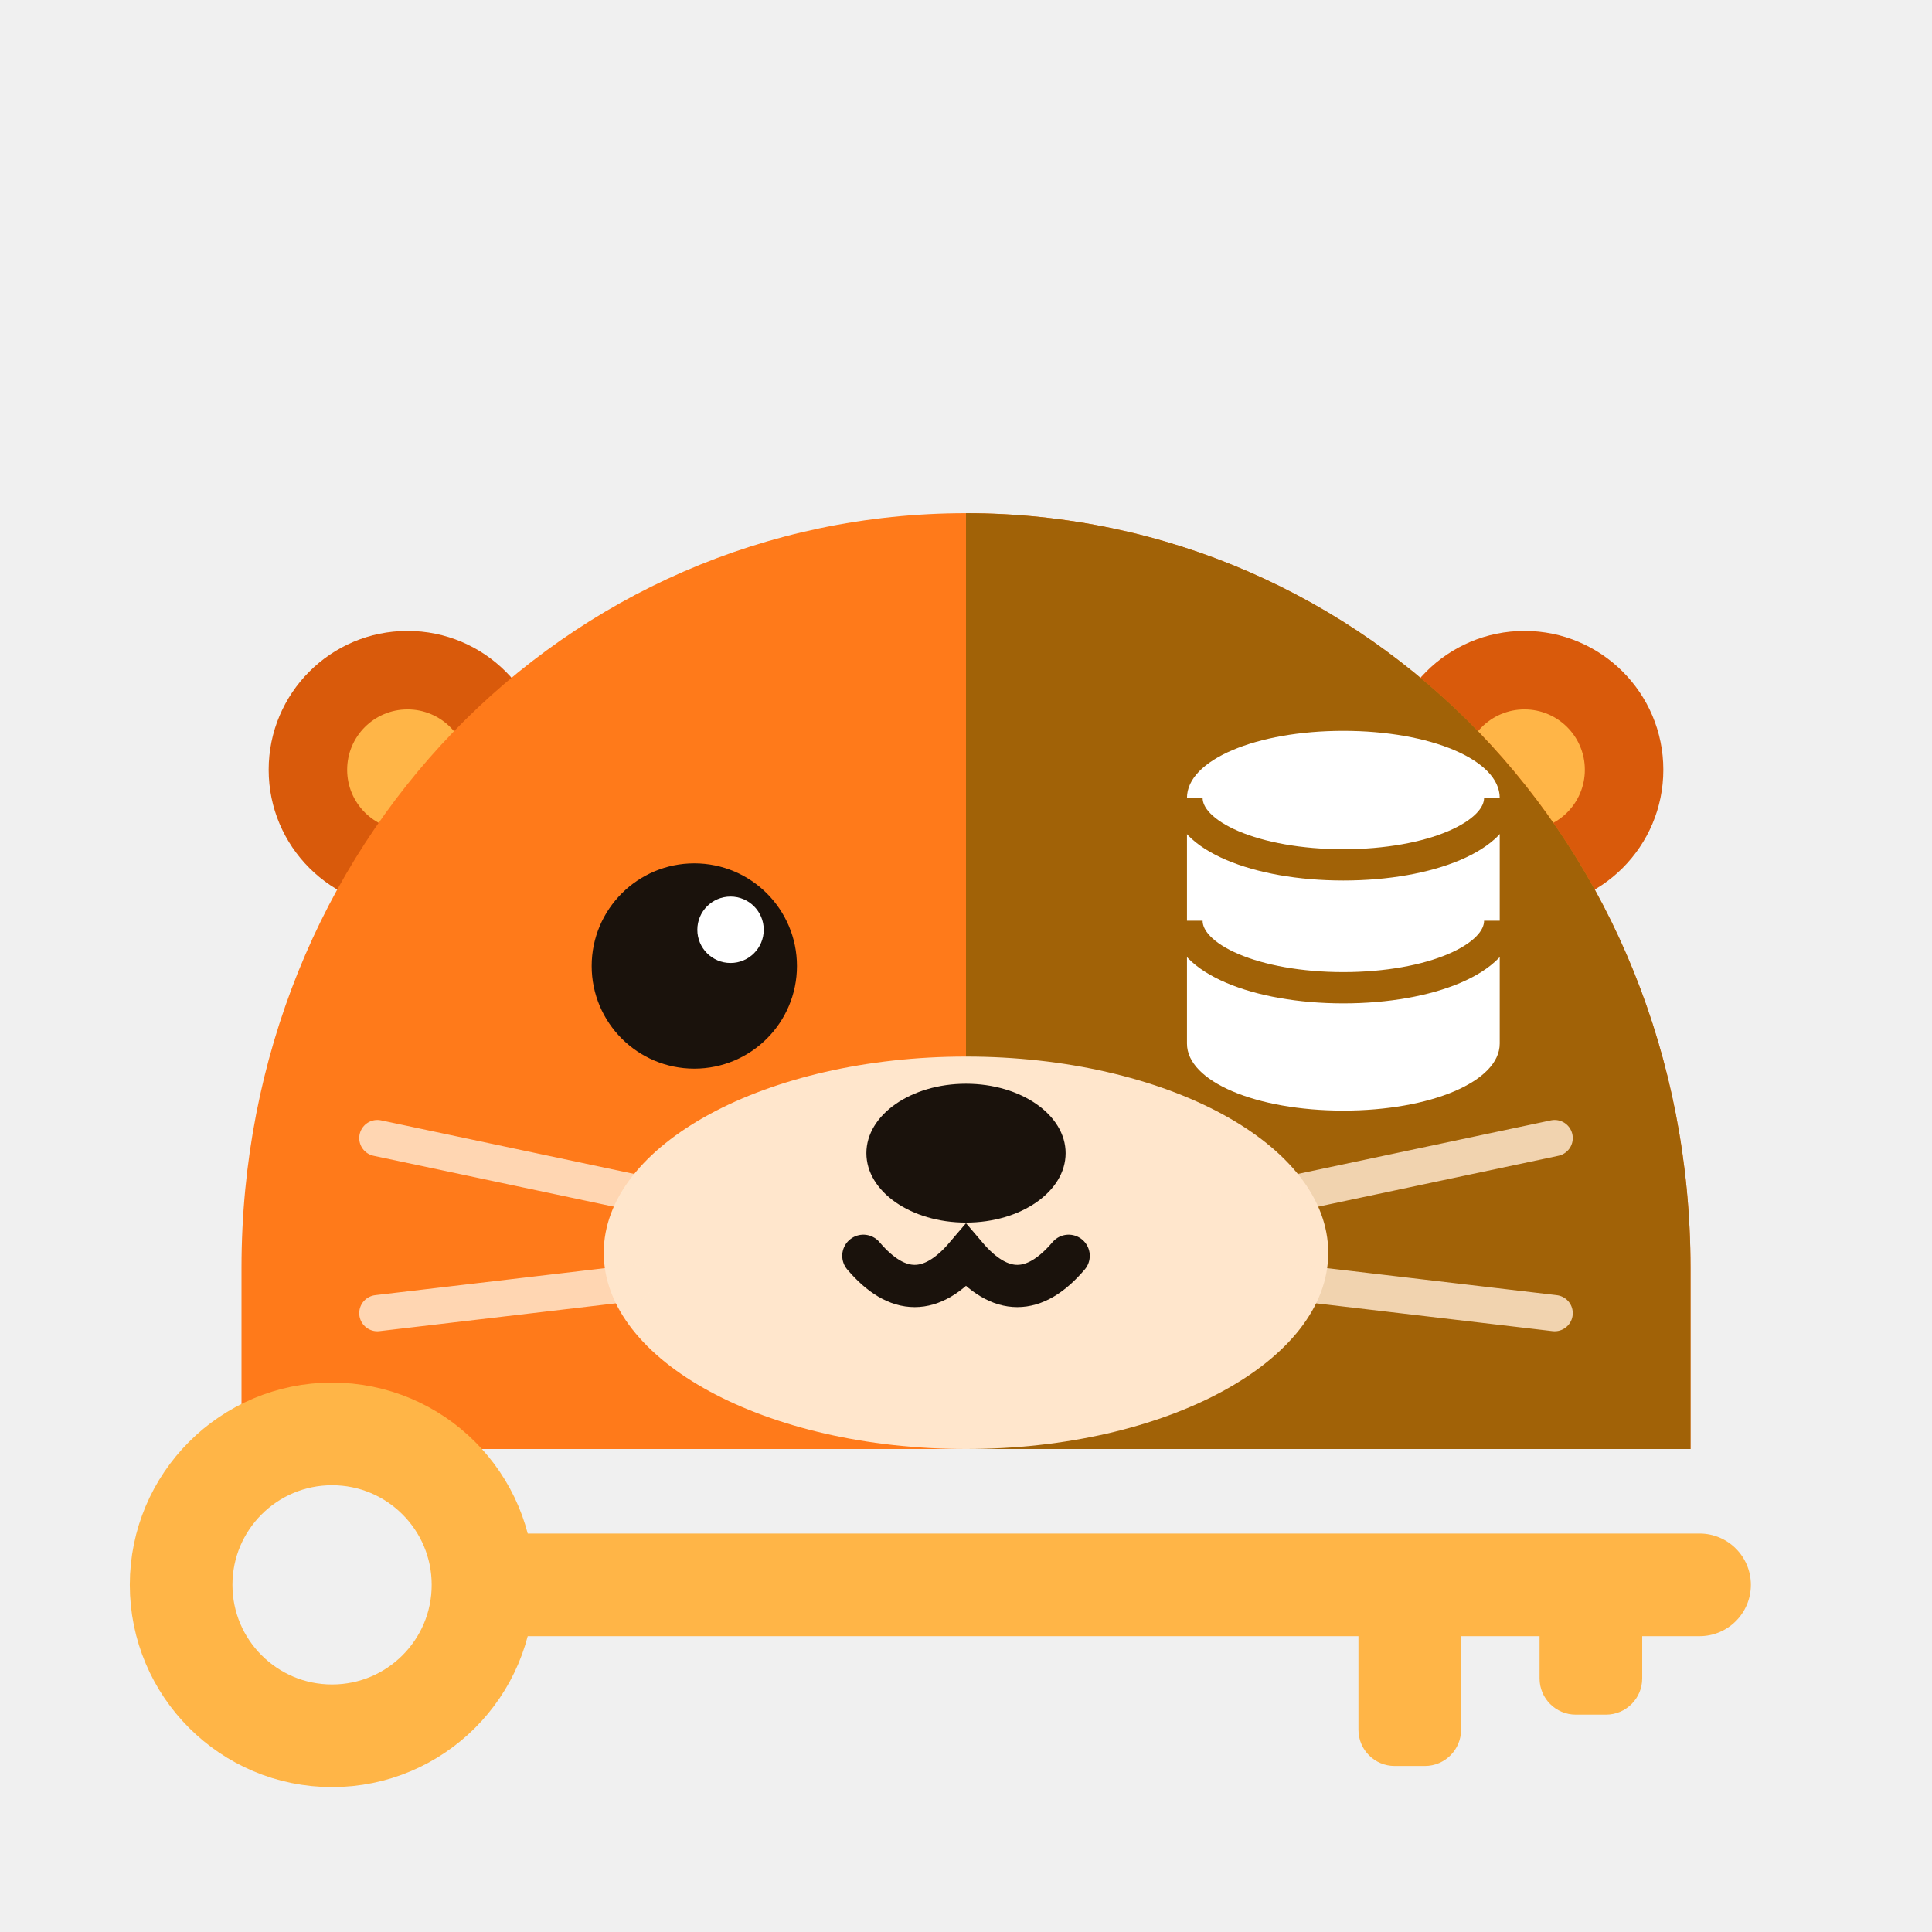
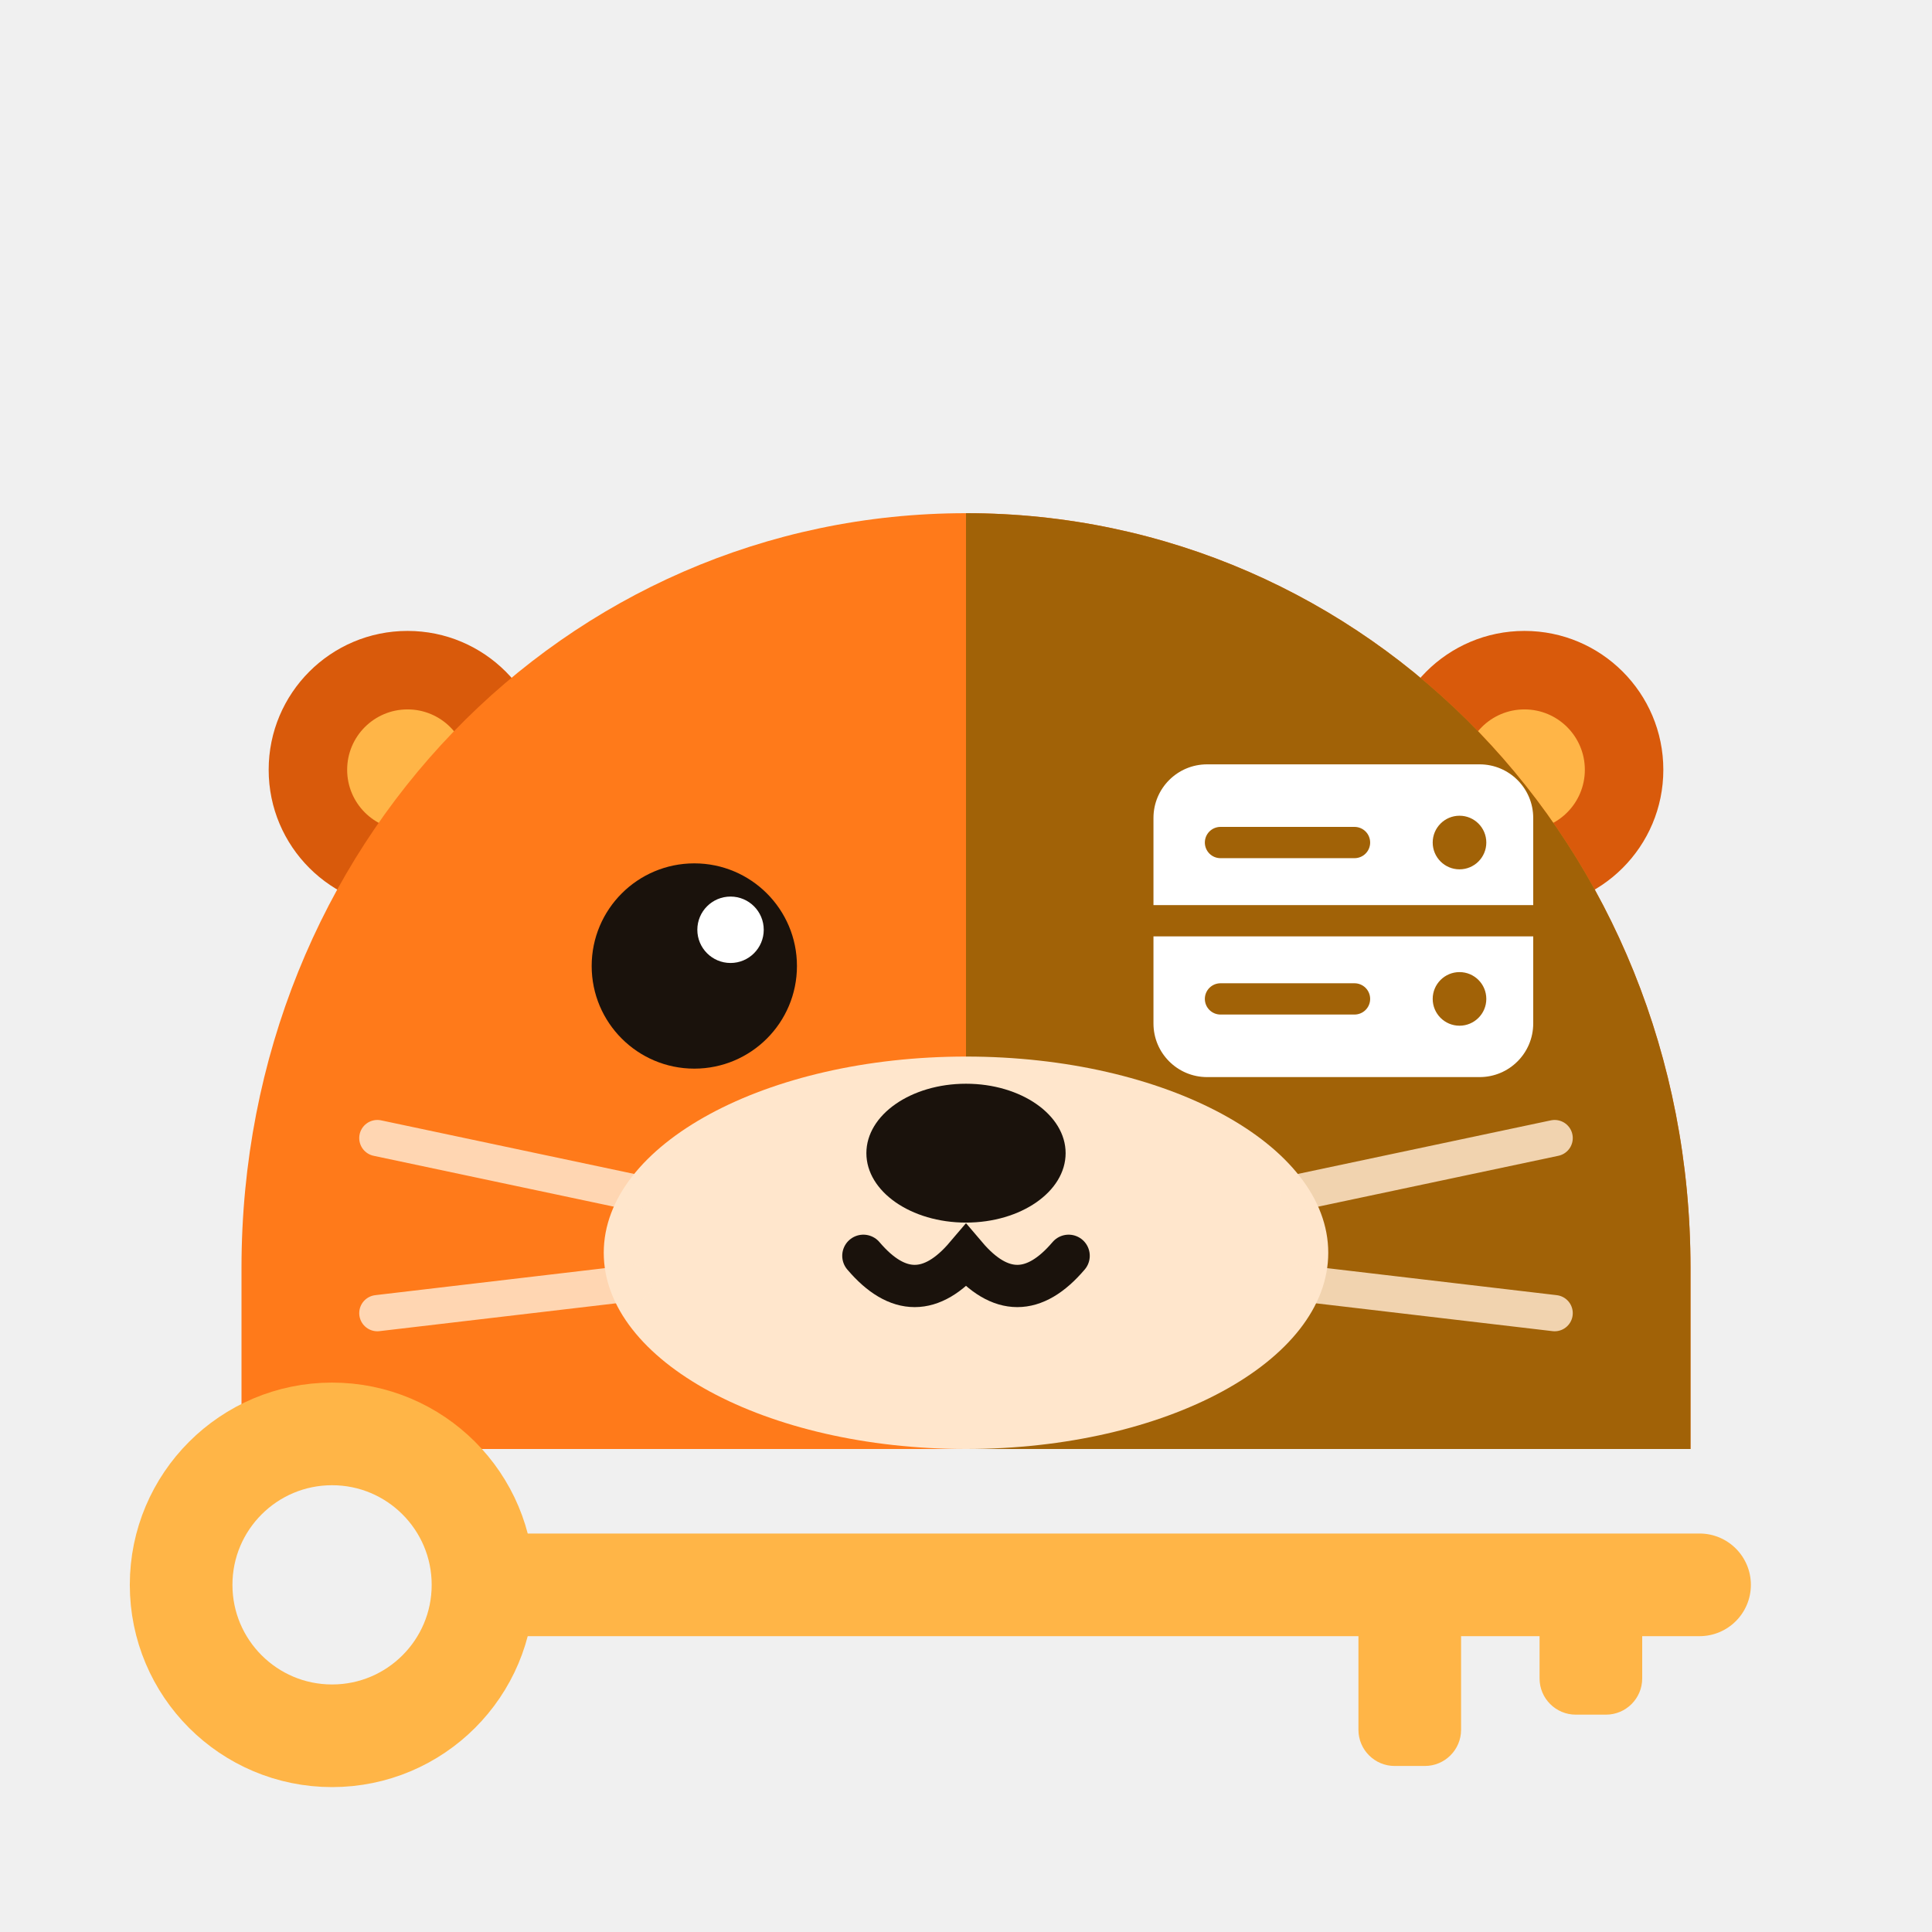
<svg xmlns="http://www.w3.org/2000/svg" width="128" height="128" viewBox="0 0 64 64">
  <g fill="none">
    <circle cx="13.5" cy="25.5" r="4.6" fill="#d95a0b" />
    <circle cx="50.5" cy="25.5" r="4.6" fill="#d95a0b" />
    <circle cx="13.5" cy="25.5" r="2" fill="#ffb547" />
    <circle cx="50.5" cy="25.5" r="2" fill="#ffb547" />
    <clipPath id="head-storage">
      <path d="M8 42c0-14 10.7-25 24-25s24 11 24 25v6H8z" />
    </clipPath>
    <path d="M8 42c0-14 10.7-25 24-25s24 11 24 25v6H8z" fill="#ff7a1a" />
    <circle cx="23" cy="32" r="3.4" fill="#1a120c" />
    <circle cx="24.2" cy="30.8" r="1.1" fill="#fff" />
    <g clip-path="url(#head-storage)">
      <rect x="32" width="32" height="64" fill="#a16207" />
      <g transform="translate(44.5 30.5) scale(.74) translate(-46 -28)">
-         <path d="M39 22.5c0-1.7 3.1-3 7-3s7 1.3 7 3v11c0 1.7-3.1 3-7 3s-7-1.3-7-3z" fill="#fff" />
-         <path d="M39 22.5c0 1.7 3.1 3 7 3s7-1.3 7-3M39 28c0 1.7 3.1 3 7 3s7-1.3 7-3" stroke="#a16207" stroke-width="1.4" />
+         <rect x="37.5" y="21" width="17" height="14" rx="2.4" fill="#fff" />
+         <path d="M37.5 28h17M40.5 24.5h6M40.5 31.5h6" stroke="#a16207" stroke-width="1.4" stroke-linecap="round" />
+         <circle cx="51.2" cy="24.5" r="1.2" fill="#a16207" />
+         <circle cx="51.2" cy="31.5" r="1.2" fill="#a16207" />
      </g>
    </g>
    <ellipse cx="32" cy="41.5" rx="12" ry="6.5" fill="#ffe6cc" />
    <path d="M21 39.5l-8.5-1.8M21 42.5l-8.5 1M43 39.5l8.5-1.8M43 42.5l8.5 1" stroke="#ffe6cc" stroke-opacity=".85" stroke-width="1.2" stroke-linecap="round" />
    <ellipse cx="32" cy="38.2" rx="3.3" ry="2.3" fill="#1a120c" />
    <path d="M28.6 41.6q1.7 2 3.4 0q1.7 2 3.4 0" stroke="#1a120c" stroke-width="1.4" stroke-linecap="round" />
    <circle cx="11" cy="52.5" r="5" stroke="#ffb547" stroke-width="3.4" />
    <rect x="15.5" y="50.8" width="42.5" height="3.4" rx="1.7" fill="#ffb547" />
    <rect x="45" y="52" width="3.4" height="6.5" rx="1.2" fill="#ffb547" />
    <rect x="51" y="52" width="3.4" height="4.8" rx="1.2" fill="#ffb547" />
  </g>
</svg>
